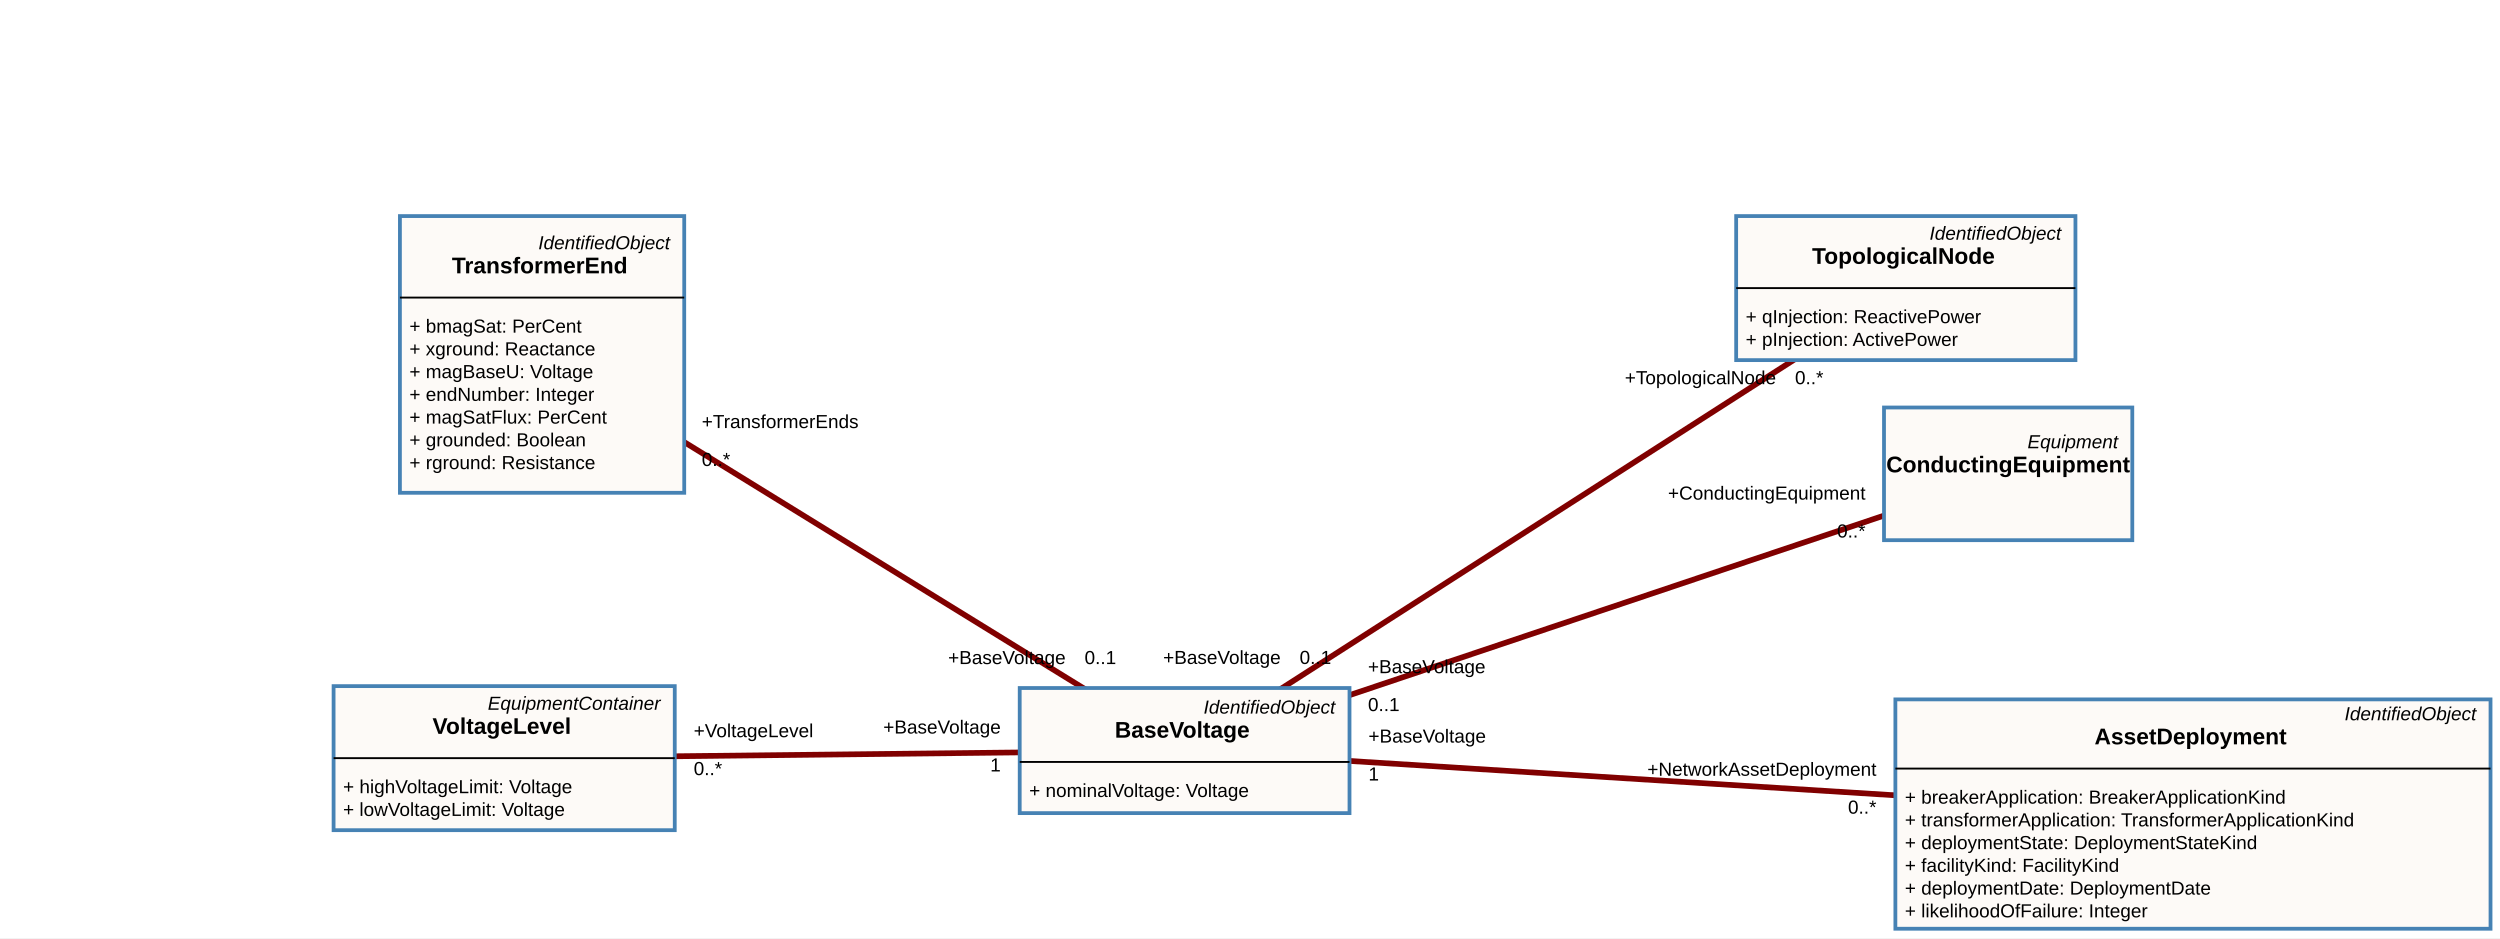
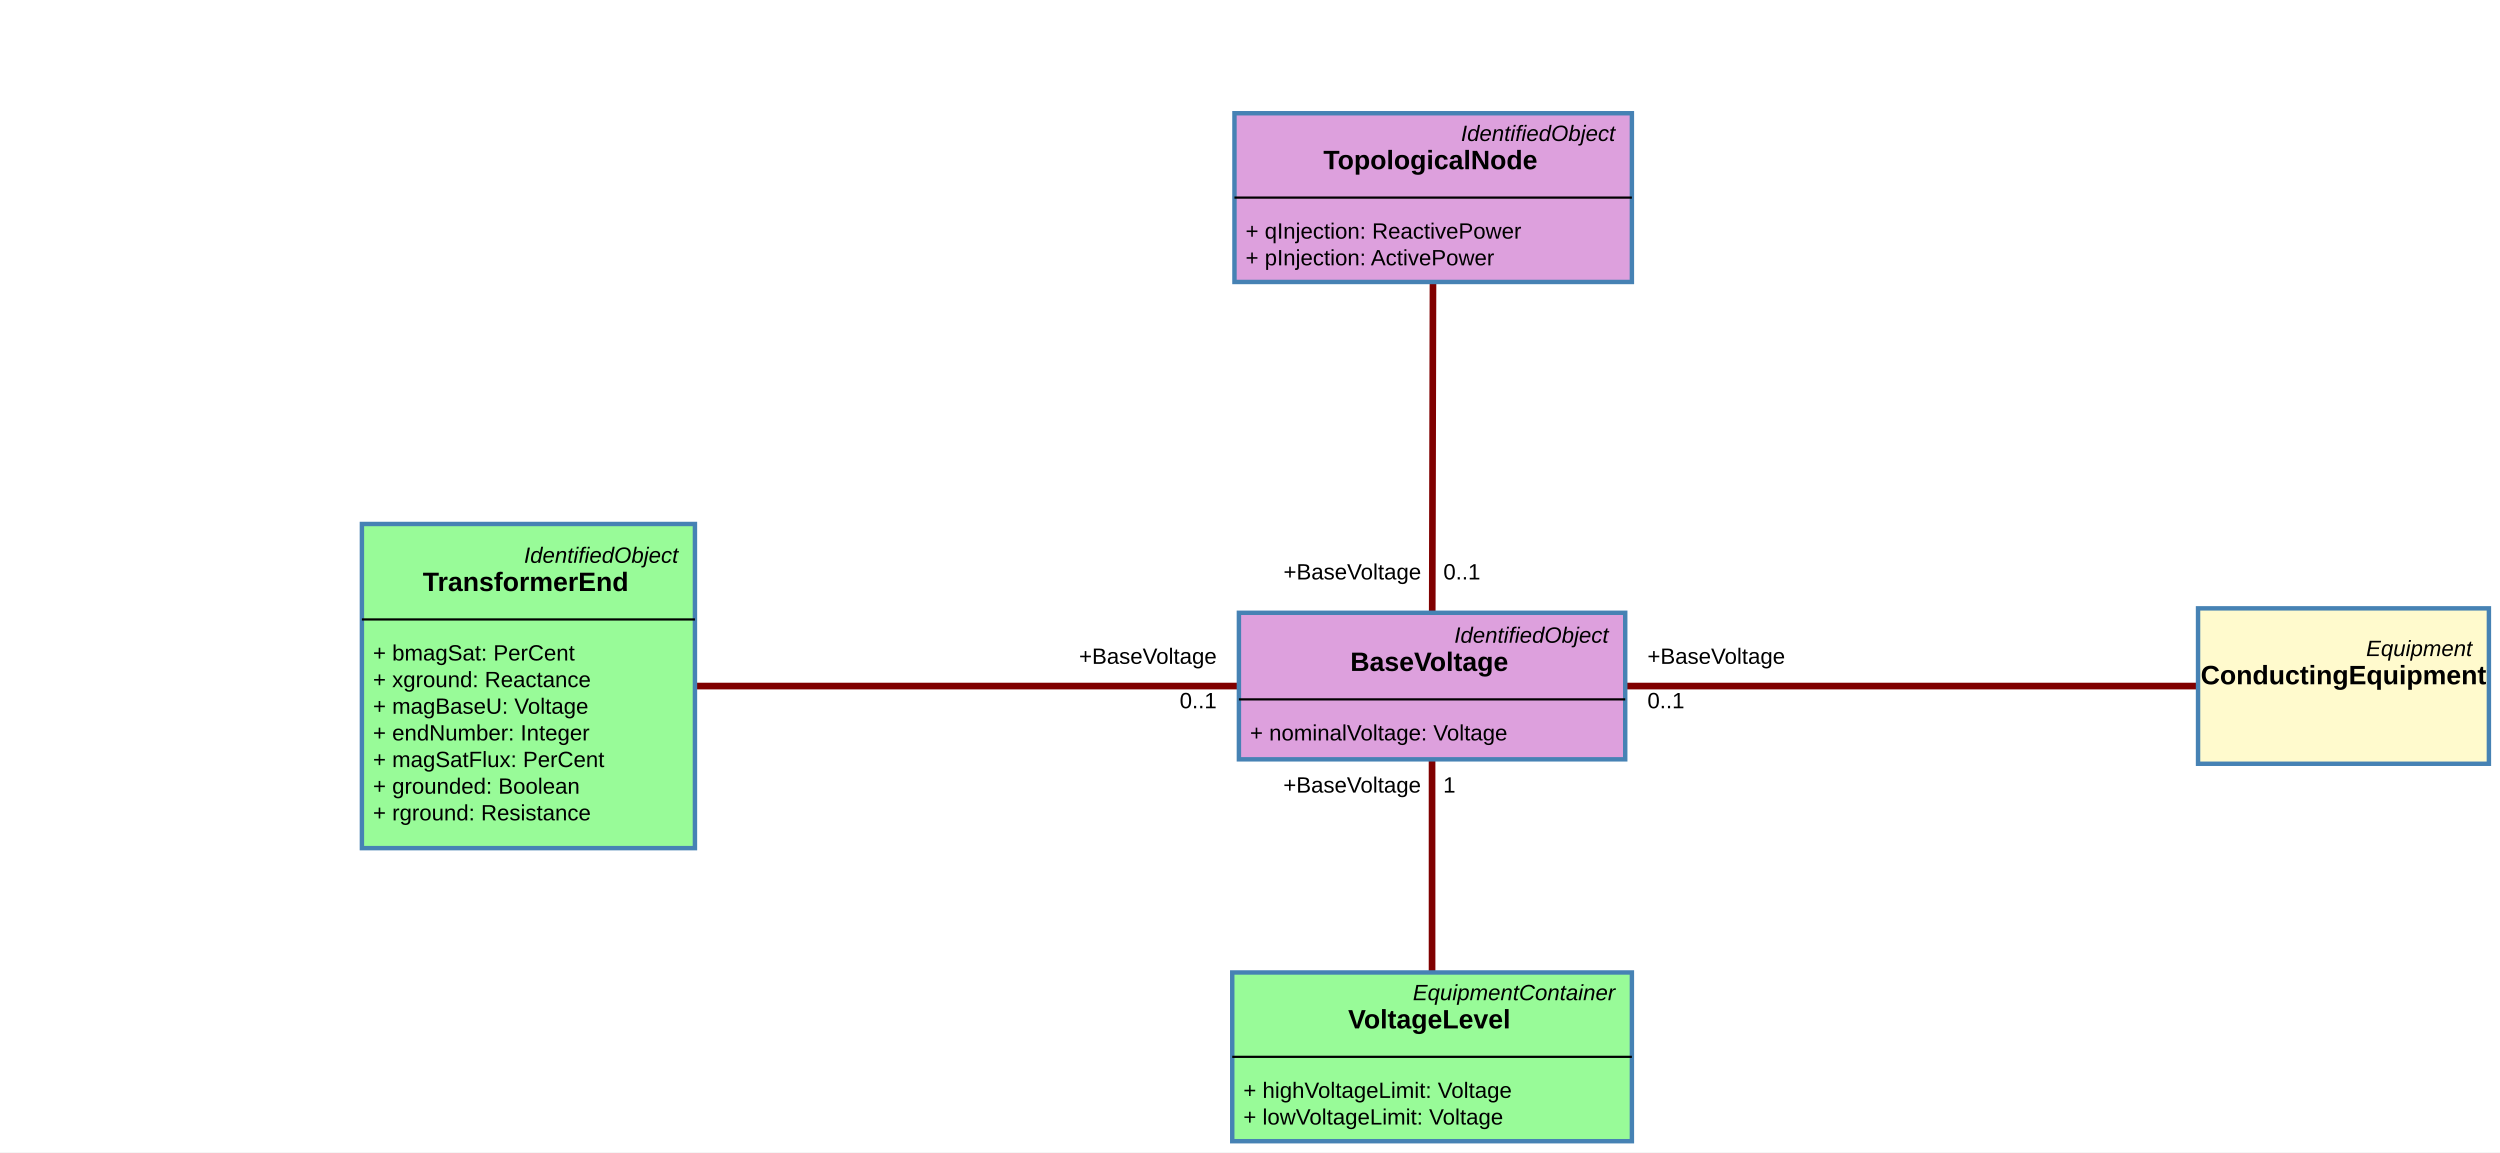
- <svg xmlns="http://www.w3.org/2000/svg" width="1319" height="495">
+ <svg xmlns="http://www.w3.org/2000/svg" width="1126" height="519">
  <rect width="100%" height="100%" fill="white" />
  <g class="zoom-group">
    <defs>
      <marker id="arrowhead" viewBox="-0 -5 10 10" refX="5" refY="0" orient="auto" markerWidth="10" markerHeight="10" xoverflow="visible">
        <path d="M 0,-5 L 10 ,0 L 0,5" fill="black" style="stroke: none;" />
      </marker>
    </defs>
-     <line class="link" x1="266" y1="400" x2="625" y2="396" stroke="#800000" stroke-width="3" />
-     <line class="link" x1="286" y1="187" x2="625" y2="396" stroke="#800000" stroke-width="3" />
-     <line class="link" x1="625" y1="396" x2="1059.5" y2="250" stroke="#800000" stroke-width="3" />
-     <line class="link" x1="1005.5" y1="152" x2="625" y2="396" stroke="#800000" stroke-width="3" />
-     <line class="link" x1="1157" y1="429.5" x2="625" y2="396" stroke="#800000" stroke-width="3" />
-     <g class="draggable" transform="translate(538, 363)">
-       <rect class="box" width="174" height="66" style="fill: #fdfaf7; stroke: steelblue; stroke-width: 2px; cursor: move;" />
+     <line class="link" x1="645" y1="476" x2="645" y2="309" stroke="#800000" stroke-width="3" />
+     <line class="link" x1="238" y1="309" x2="645" y2="309" stroke="#800000" stroke-width="3" />
+     <line class="link" x1="645" y1="309" x2="1055.5" y2="309" stroke="#800000" stroke-width="3" />
+     <line class="link" x1="645.5" y1="89" x2="645" y2="309" stroke="#800000" stroke-width="3" />
+     <g class="draggable" transform="translate(558, 276)">
+       <rect class="box" width="174" height="66" style="fill: #dda0dd; stroke: steelblue; stroke-width: 2px; cursor: move;" />
      <text x="0" y="0" text-anchor="start" font-size="10px">
        <tspan x="169" y="10" dy=".35em" text-anchor="end" style="font-family: Arial, sans-serif; font-weight: 400; font-style: italic; fill: black; font-size: 10px; pointer-events: none;">IdentifiedObject</tspan>
        <tspan x="87" y="22" dy=".35em" text-anchor="middle" style="font-family: Arial, sans-serif; font-weight: 700; font-style: normal; fill: black; font-size: 12px; pointer-events: none;">BaseVoltage</tspan>
        <tspan x="5" y="54" dy=".35em" text-anchor="start" style="font-family: Arial, sans-serif; font-weight: 400; font-style: normal; fill: black; font-size: 10px; pointer-events: none;">+   nominalVoltage: Voltage</tspan>
      </text>
      <line x1="0" x2="174" y1="39" y2="39" stroke="black" stroke-width="1" />
    </g>
-     <g class="draggable" transform="translate(994, 215)">
-       <rect class="box" width="131" height="70" style="fill: #fdfaf7; stroke: steelblue; stroke-width: 2px; cursor: move;" />
+     <g class="draggable" transform="translate(990, 274)">
+       <rect class="box" width="131" height="70" style="fill: #fffacd; stroke: steelblue; stroke-width: 2px; cursor: move;" />
      <text x="0" y="0" text-anchor="start" font-size="10px">
        <tspan x="126" y="18" dy=".35em" text-anchor="end" style="font-family: Arial, sans-serif; font-weight: 400; font-style: italic; fill: black; font-size: 10px; pointer-events: none;">Equipment</tspan>
        <tspan x="65.5" y="30" dy=".35em" text-anchor="middle" style="font-family: Arial, sans-serif; font-weight: 700; font-style: normal; fill: black; font-size: 12px; pointer-events: none;">ConductingEquipment</tspan>
      </text>
    </g>
-     <g class="draggable" transform="translate(176, 362)">
-       <rect class="box" width="180" height="76" style="fill: #fdfaf7; stroke: steelblue; stroke-width: 2px; cursor: move;" />
+     <g class="draggable" transform="translate(555, 438)">
+       <rect class="box" width="180" height="76" style="fill: #98fb98; stroke: steelblue; stroke-width: 2px; cursor: move;" />
      <text x="0" y="0" text-anchor="start" font-size="10px">
        <tspan x="175" y="9" dy=".35em" text-anchor="end" style="font-family: Arial, sans-serif; font-weight: 400; font-style: italic; fill: black; font-size: 10px; pointer-events: none;">EquipmentContainer</tspan>
        <tspan x="90" y="21" dy=".35em" text-anchor="middle" style="font-family: Arial, sans-serif; font-weight: 700; font-style: normal; fill: black; font-size: 12px; pointer-events: none;">VoltageLevel</tspan>
        <tspan x="5" y="53" dy=".35em" text-anchor="start" style="font-family: Arial, sans-serif; font-weight: 400; font-style: normal; fill: black; font-size: 10px; pointer-events: none;">+   highVoltageLimit: Voltage</tspan>
        <tspan x="5" y="65" dy=".35em" text-anchor="start" style="font-family: Arial, sans-serif; font-weight: 400; font-style: normal; fill: black; font-size: 10px; pointer-events: none;">+   lowVoltageLimit: Voltage</tspan>
      </text>
      <line x1="0" x2="180" y1="38" y2="38" stroke="black" stroke-width="1" />
    </g>
-     <g class="draggable" transform="translate(916, 114)">
-       <rect class="box" width="179" height="76" style="fill: #fdfaf7; stroke: steelblue; stroke-width: 2px; cursor: move;" />
+     <g class="draggable" transform="translate(556, 51)">
+       <rect class="box" width="179" height="76" style="fill: #dda0dd; stroke: steelblue; stroke-width: 2px; cursor: move;" />
      <text x="0" y="0" text-anchor="start" font-size="10px">
        <tspan x="174" y="9" dy=".35em" text-anchor="end" style="font-family: Arial, sans-serif; font-weight: 400; font-style: italic; fill: black; font-size: 10px; pointer-events: none;">IdentifiedObject</tspan>
        <tspan x="89.5" y="21" dy=".35em" text-anchor="middle" style="font-family: Arial, sans-serif; font-weight: 700; font-style: normal; fill: black; font-size: 12px; pointer-events: none;">TopologicalNode</tspan>
        <tspan x="5" y="53" dy=".35em" text-anchor="start" style="font-family: Arial, sans-serif; font-weight: 400; font-style: normal; fill: black; font-size: 10px; pointer-events: none;">+   qInjection: ReactivePower</tspan>
        <tspan x="5" y="65" dy=".35em" text-anchor="start" style="font-family: Arial, sans-serif; font-weight: 400; font-style: normal; fill: black; font-size: 10px; pointer-events: none;">+   pInjection: ActivePower</tspan>
      </text>
      <line x1="0" x2="179" y1="38" y2="38" stroke="black" stroke-width="1" />
    </g>
-     <g class="draggable" transform="translate(211, 114)">
-       <rect class="box" width="150" height="146" style="fill: #fdfaf7; stroke: steelblue; stroke-width: 2px; cursor: move;" />
+     <g class="draggable" transform="translate(163, 236)">
+       <rect class="box" width="150" height="146" style="fill: #98fb98; stroke: steelblue; stroke-width: 2px; cursor: move;" />
      <text x="0" y="0" text-anchor="start" font-size="10px">
        <tspan x="145" y="14" dy=".35em" text-anchor="end" style="font-family: Arial, sans-serif; font-weight: 400; font-style: italic; fill: black; font-size: 10px; pointer-events: none;">IdentifiedObject</tspan>
        <tspan x="75" y="26" dy=".35em" text-anchor="middle" style="font-family: Arial, sans-serif; font-weight: 700; font-style: normal; fill: black; font-size: 12px; pointer-events: none;">TransformerEnd</tspan>
        <tspan x="5" y="58" dy=".35em" text-anchor="start" style="font-family: Arial, sans-serif; font-weight: 400; font-style: normal; fill: black; font-size: 10px; pointer-events: none;">+   bmagSat: PerCent</tspan>
        <tspan x="5" y="70" dy=".35em" text-anchor="start" style="font-family: Arial, sans-serif; font-weight: 400; font-style: normal; fill: black; font-size: 10px; pointer-events: none;">+   xground: Reactance</tspan>
        <tspan x="5" y="82" dy=".35em" text-anchor="start" style="font-family: Arial, sans-serif; font-weight: 400; font-style: normal; fill: black; font-size: 10px; pointer-events: none;">+   magBaseU: Voltage</tspan>
        <tspan x="5" y="94" dy=".35em" text-anchor="start" style="font-family: Arial, sans-serif; font-weight: 400; font-style: normal; fill: black; font-size: 10px; pointer-events: none;">+   endNumber: Integer</tspan>
        <tspan x="5" y="106" dy=".35em" text-anchor="start" style="font-family: Arial, sans-serif; font-weight: 400; font-style: normal; fill: black; font-size: 10px; pointer-events: none;">+   magSatFlux: PerCent</tspan>
        <tspan x="5" y="118" dy=".35em" text-anchor="start" style="font-family: Arial, sans-serif; font-weight: 400; font-style: normal; fill: black; font-size: 10px; pointer-events: none;">+   grounded: Boolean</tspan>
        <tspan x="5" y="130" dy=".35em" text-anchor="start" style="font-family: Arial, sans-serif; font-weight: 400; font-style: normal; fill: black; font-size: 10px; pointer-events: none;">+   rground: Resistance</tspan>
      </text>
      <line x1="0" x2="150" y1="43" y2="43" stroke="black" stroke-width="1" />
    </g>
-     <g class="draggable" transform="translate(1000, 369)">
-       <rect class="box" width="314" height="121" style="fill: #fdfaf7; stroke: steelblue; stroke-width: 2px; cursor: move;" />
-       <text x="0" y="0" text-anchor="start" font-size="10px">
-         <tspan x="309" y="7.5" dy=".35em" text-anchor="end" style="font-family: Arial, sans-serif; font-weight: 400; font-style: italic; fill: black; font-size: 10px; pointer-events: none;">IdentifiedObject</tspan>
-         <tspan x="157" y="19.5" dy=".35em" text-anchor="middle" style="font-family: Arial, sans-serif; font-weight: 700; font-style: normal; fill: black; font-size: 12px; pointer-events: none;">AssetDeployment</tspan>
-         <tspan x="5" y="51.5" dy=".35em" text-anchor="start" style="font-family: Arial, sans-serif; font-weight: 400; font-style: normal; fill: black; font-size: 10px; pointer-events: none;">+   breakerApplication: BreakerApplicationKind</tspan>
-         <tspan x="5" y="63.5" dy=".35em" text-anchor="start" style="font-family: Arial, sans-serif; font-weight: 400; font-style: normal; fill: black; font-size: 10px; pointer-events: none;">+   transformerApplication: TransformerApplicationKind</tspan>
-         <tspan x="5" y="75.5" dy=".35em" text-anchor="start" style="font-family: Arial, sans-serif; font-weight: 400; font-style: normal; fill: black; font-size: 10px; pointer-events: none;">+   deploymentState: DeploymentStateKind</tspan>
-         <tspan x="5" y="87.5" dy=".35em" text-anchor="start" style="font-family: Arial, sans-serif; font-weight: 400; font-style: normal; fill: black; font-size: 10px; pointer-events: none;">+   facilityKind: FacilityKind</tspan>
-         <tspan x="5" y="99.5" dy=".35em" text-anchor="start" style="font-family: Arial, sans-serif; font-weight: 400; font-style: normal; fill: black; font-size: 10px; pointer-events: none;">+   deploymentDate: DeploymentDate</tspan>
-         <tspan x="5" y="111.5" dy=".35em" text-anchor="start" style="font-family: Arial, sans-serif; font-weight: 400; font-style: normal; fill: black; font-size: 10px; pointer-events: none;">+   likelihoodOfFailure: Integer</tspan>
-       </text>
-       <line x1="0" x2="314" y1="36.5" y2="36.5" stroke="black" stroke-width="1" />
-     </g>
-     <text class="link-text-start-top" x="366" y="398.942" text-anchor="start" dy="-1em" style="font-family: Arial, sans-serif; font-size: 10px; fill: black;">+VoltageLevel</text>
-     <text class="link-text-start-top" x="370.256" y="235.863" text-anchor="start" dy="-1em" style="font-family: Arial, sans-serif; font-size: 10px; fill: black;">+TransformerEnds</text>
-     <text class="link-text-start-top" x="721.74" y="365.174" text-anchor="start" dy="-1em" style="font-family: Arial, sans-serif; font-size: 10px; fill: black;">+BaseVoltage</text>
-     <text class="link-text-start-top" x="937.033" y="192.699" text-anchor="end" dy="1em" style="font-family: Arial, sans-serif; font-size: 10px; fill: black;">+TopologicalNode</text>
-     <text class="link-text-start-top" x="990.01" y="419.299" text-anchor="end" dy="-1em" style="font-family: Arial, sans-serif; font-size: 10px; fill: black;">+NetworkAssetDeployment</text>
-     <text class="link-text-start-btm" x="366" y="398.942" dy="1em" text-anchor="start" style="font-family: Arial, sans-serif; font-size: 10px; fill: black;">0..*</text>
-     <text class="link-text-start-btm" x="370.256" y="235.863" dy="1em" text-anchor="start" style="font-family: Arial, sans-serif; font-size: 10px; fill: black;">0..*</text>
-     <text class="link-text-start-btm" x="721.74" y="365.174" dy="1em" text-anchor="start" style="font-family: Arial, sans-serif; font-size: 10px; fill: black;">0..1</text>
-     <text class="link-text-start-btm" x="947.033" y="192.699" dy="1em" text-anchor="start" style="font-family: Arial, sans-serif; font-size: 10px; fill: black;">0..*</text>
-     <text class="link-text-start-btm" x="990.01" y="419.299" dy="1em" text-anchor="end" style="font-family: Arial, sans-serif; font-size: 10px; fill: black;">0..*</text>
-     <text class="link-text-end-top" x="528" y="397.025" dy="-1em" text-anchor="end" style="font-family: Arial, sans-serif; font-size: 10px; fill: black;">+BaseVoltage</text>
-     <text class="link-text-end-top" x="562.218" y="360.376" dy="-1em" text-anchor="end" style="font-family: Arial, sans-serif; font-size: 10px; fill: black;">+BaseVoltage</text>
-     <text class="link-text-end-top" x="984.26" y="273.602" dy="-1em" text-anchor="end" style="font-family: Arial, sans-serif; font-size: 10px; fill: black;">+ConductingEquipment</text>
-     <text class="link-text-end-top" x="675.67" y="360.301" dy="-1em" text-anchor="end" style="font-family: Arial, sans-serif; font-size: 10px; fill: black;">+BaseVoltage</text>
-     <text class="link-text-end-top" x="721.99" y="401.793" dy="-1em" text-anchor="start" style="font-family: Arial, sans-serif; font-size: 10px; fill: black;">+BaseVoltage</text>
-     <text class="link-text-end-btm" x="528" y="397.025" dy="1em" text-anchor="end" style="font-family: Arial, sans-serif; font-size: 10px; fill: black;">1</text>
-     <text class="link-text-end-btm" x="572.218" y="360.376" dy="-1em" text-anchor="start" style="font-family: Arial, sans-serif; font-size: 10px; fill: black;">0..1</text>
-     <text class="link-text-end-btm" x="984.26" y="273.602" dy="1em" text-anchor="end" style="font-family: Arial, sans-serif; font-size: 10px; fill: black;">0..*</text>
-     <text class="link-text-end-btm" x="685.67" y="360.301" dy="-1em" text-anchor="start" style="font-family: Arial, sans-serif; font-size: 10px; fill: black;">0..1</text>
-     <text class="link-text-end-btm" x="721.99" y="401.793" dy="1em" text-anchor="start" style="font-family: Arial, sans-serif; font-size: 10px; fill: black;">1</text>
+     <text class="link-text-start-top" x="640" y="433" text-anchor="end" dy="-1em" style="font-family: Arial, sans-serif; font-size: 10px; fill: black;" />
+     <text class="link-text-start-top" x="323" y="309" text-anchor="start" dy="-1em" style="font-family: Arial, sans-serif; font-size: 10px; fill: black;" />
+     <text class="link-text-start-top" x="742" y="309" text-anchor="start" dy="-1em" style="font-family: Arial, sans-serif; font-size: 10px; fill: black;">+BaseVoltage</text>
+     <text class="link-text-start-top" x="640.402" y="132" text-anchor="end" dy="1em" style="font-family: Arial, sans-serif; font-size: 10px; fill: black;" />
+     <text class="link-text-start-btm" x="650" y="433" dy="-1em" text-anchor="start" style="font-family: Arial, sans-serif; font-size: 10px; fill: black;" />
+     <text class="link-text-start-btm" x="323" y="309" dy="1em" text-anchor="start" style="font-family: Arial, sans-serif; font-size: 10px; fill: black;" />
+     <text class="link-text-start-btm" x="742" y="309" dy="1em" text-anchor="start" style="font-family: Arial, sans-serif; font-size: 10px; fill: black;">0..1</text>
+     <text class="link-text-start-btm" x="650.402" y="132" dy="1em" text-anchor="start" style="font-family: Arial, sans-serif; font-size: 10px; fill: black;" />
+     <text class="link-text-end-top" x="640" y="347" dy="1em" text-anchor="end" style="font-family: Arial, sans-serif; font-size: 10px; fill: black;">+BaseVoltage</text>
+     <text class="link-text-end-top" x="548" y="309" dy="-1em" text-anchor="end" style="font-family: Arial, sans-serif; font-size: 10px; fill: black;">+BaseVoltage</text>
+     <text class="link-text-end-top" x="980" y="309" dy="-1em" text-anchor="end" style="font-family: Arial, sans-serif; font-size: 10px; fill: black;" />
+     <text class="link-text-end-top" x="640.086" y="271" dy="-1em" text-anchor="end" style="font-family: Arial, sans-serif; font-size: 10px; fill: black;">+BaseVoltage</text>
+     <text class="link-text-end-btm" x="650" y="347" dy="1em" text-anchor="start" style="font-family: Arial, sans-serif; font-size: 10px; fill: black;">1</text>
+     <text class="link-text-end-btm" x="548" y="309" dy="1em" text-anchor="end" style="font-family: Arial, sans-serif; font-size: 10px; fill: black;">0..1</text>
+     <text class="link-text-end-btm" x="980" y="309" dy="1em" text-anchor="end" style="font-family: Arial, sans-serif; font-size: 10px; fill: black;" />
+     <text class="link-text-end-btm" x="650.086" y="271" dy="-1em" text-anchor="start" style="font-family: Arial, sans-serif; font-size: 10px; fill: black;">0..1</text>
  </g>
</svg>
